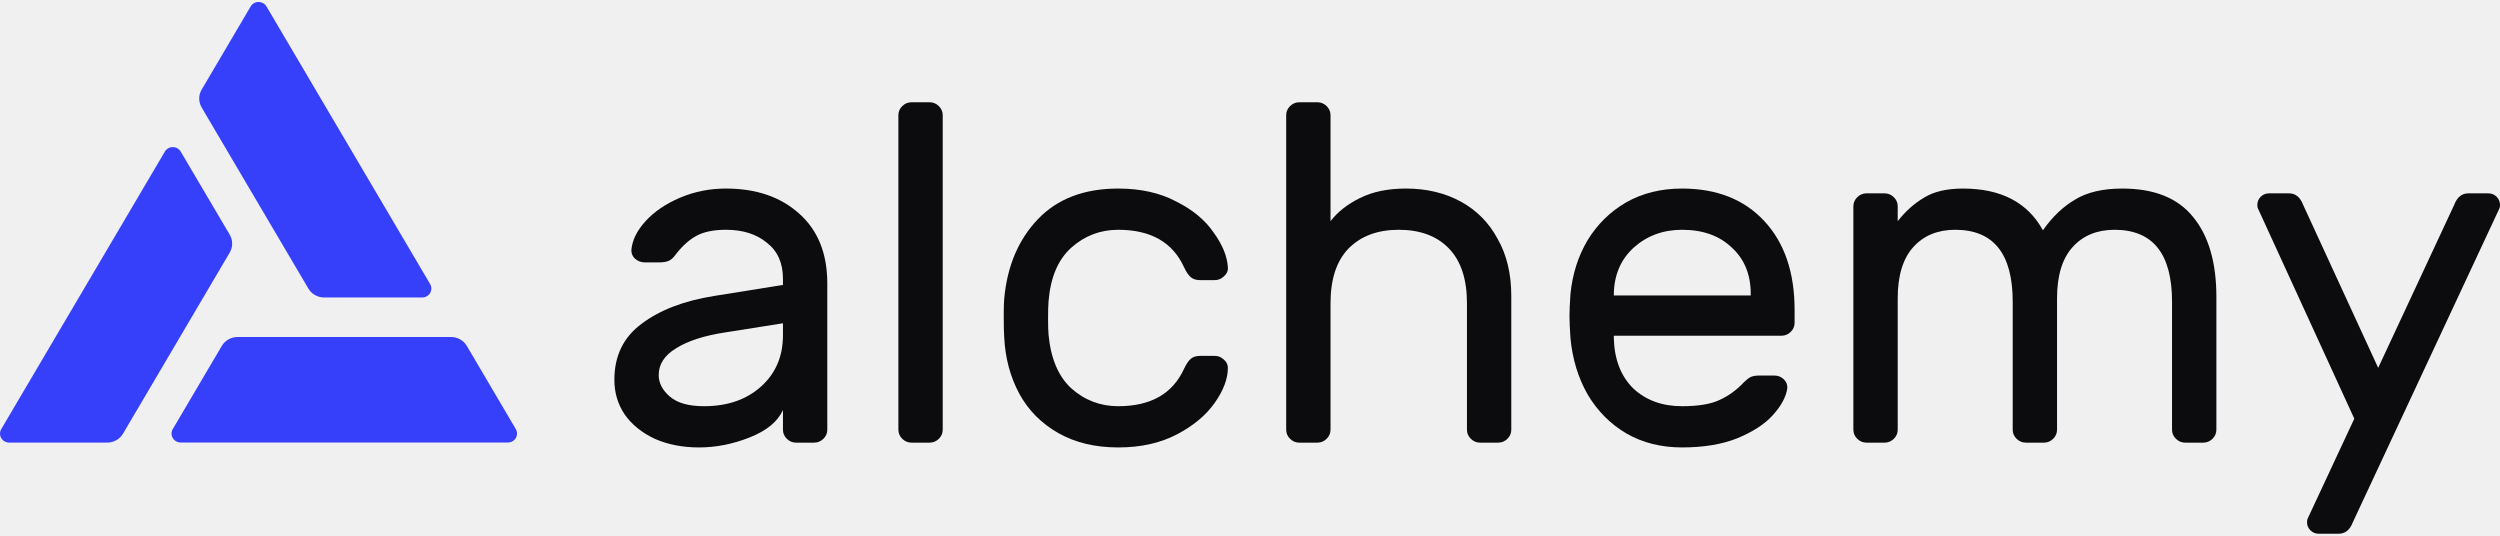
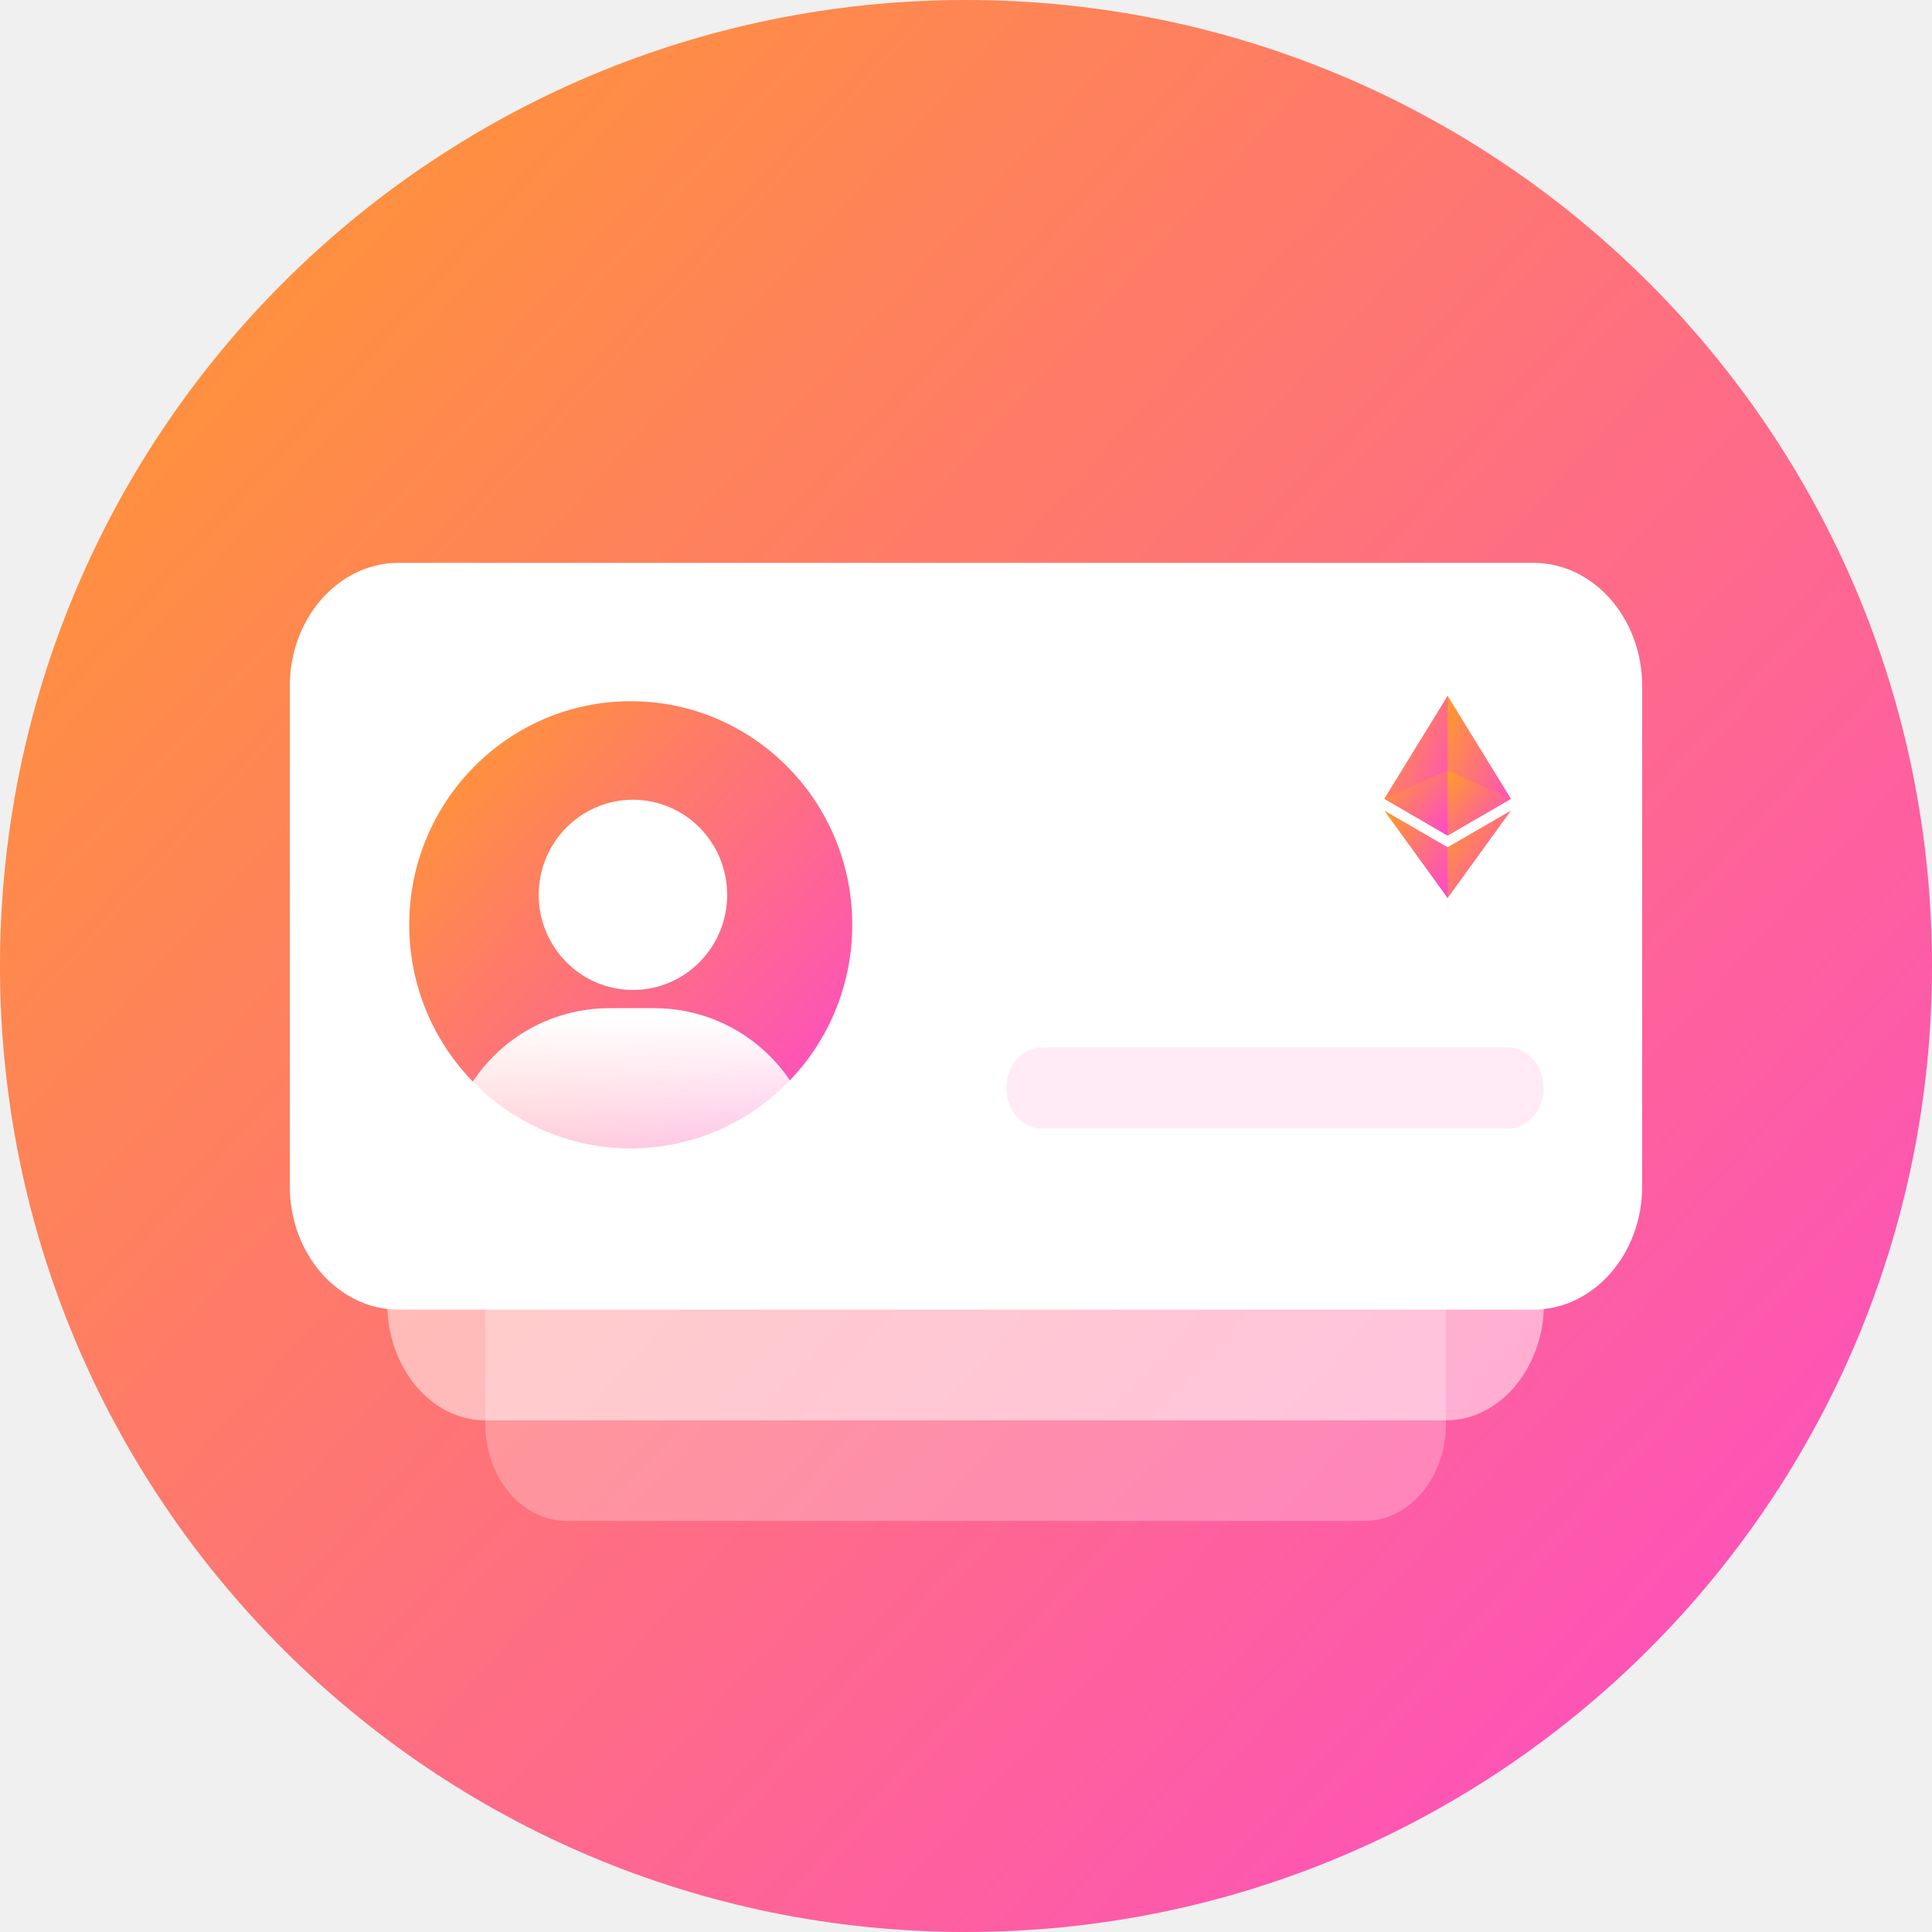
- <svg xmlns="http://www.w3.org/2000/svg" width="280" height="60" viewBox="0 0 280 60" fill="none">
-   <path d="M87.691 31.911V31.213C87.691 29.459 87.09 28.116 85.89 27.186C84.725 26.219 83.198 25.736 81.306 25.736C79.85 25.736 78.704 25.986 77.868 26.488C77.067 26.953 76.303 27.669 75.576 28.635C75.357 28.922 75.121 29.119 74.866 29.226C74.611 29.333 74.266 29.387 73.829 29.387H72.192C71.792 29.387 71.428 29.244 71.101 28.957C70.81 28.671 70.682 28.331 70.719 27.937C70.828 26.863 71.355 25.808 72.301 24.769C73.284 23.695 74.575 22.819 76.176 22.138C77.777 21.458 79.487 21.118 81.306 21.118C84.689 21.118 87.418 22.049 89.492 23.91C91.602 25.772 92.657 28.385 92.657 31.75V48.127C92.657 48.52 92.511 48.86 92.22 49.147C91.929 49.433 91.583 49.576 91.183 49.576H89.164C88.764 49.576 88.418 49.433 88.127 49.147C87.836 48.86 87.691 48.52 87.691 48.127V45.925C87.109 47.214 85.871 48.234 83.98 48.986C82.088 49.737 80.196 50.113 78.304 50.113C76.449 50.113 74.793 49.791 73.338 49.147C71.883 48.467 70.755 47.554 69.955 46.408C69.191 45.263 68.809 43.974 68.809 42.542C68.809 39.858 69.827 37.763 71.865 36.26C73.902 34.721 76.612 33.683 79.996 33.146L87.691 31.911ZM87.691 36.206L81.251 37.227C78.886 37.584 77.049 38.175 75.739 38.998C74.43 39.786 73.775 40.788 73.775 42.005C73.775 42.9 74.193 43.706 75.03 44.422C75.867 45.138 77.14 45.495 78.85 45.495C81.469 45.495 83.598 44.762 85.235 43.294C86.872 41.826 87.691 39.911 87.691 37.549V36.206Z" fill="#0C0C0E" />
-   <path d="M105.585 48.127C105.585 48.52 105.439 48.86 105.148 49.147C104.857 49.433 104.512 49.576 104.111 49.576H102.092C101.692 49.576 101.346 49.433 101.055 49.147C100.764 48.86 100.619 48.52 100.619 48.127V12.903C100.619 12.509 100.764 12.169 101.055 11.883C101.346 11.596 101.692 11.453 102.092 11.453H104.111C104.512 11.453 104.857 11.596 105.148 11.883C105.439 12.169 105.585 12.509 105.585 12.903V48.127Z" fill="#0C0C0E" />
-   <path d="M125.242 45.495C128.88 45.495 131.336 44.099 132.61 41.307C132.864 40.77 133.119 40.395 133.374 40.18C133.628 39.965 133.974 39.858 134.41 39.858H136.048C136.448 39.858 136.793 40.001 137.084 40.287C137.376 40.538 137.521 40.842 137.521 41.2C137.521 42.417 137.03 43.724 136.048 45.12C135.065 46.516 133.646 47.697 131.791 48.663C129.936 49.63 127.753 50.113 125.242 50.113C122.659 50.113 120.422 49.576 118.53 48.502C116.638 47.428 115.183 45.961 114.164 44.099C113.145 42.202 112.582 40.09 112.472 37.763C112.436 37.334 112.418 36.511 112.418 35.294C112.418 34.434 112.436 33.826 112.472 33.468C112.8 29.817 114.055 26.846 116.238 24.555C118.421 22.264 121.422 21.118 125.242 21.118C127.753 21.118 129.917 21.601 131.736 22.568C133.592 23.499 134.993 24.662 135.938 26.058C136.921 27.418 137.448 28.707 137.521 29.924C137.557 30.318 137.412 30.658 137.084 30.944C136.793 31.231 136.448 31.374 136.048 31.374H134.41C133.974 31.374 133.628 31.266 133.374 31.052C133.119 30.837 132.864 30.461 132.61 29.924C131.336 27.132 128.88 25.736 125.242 25.736C123.241 25.736 121.495 26.398 120.003 27.723C118.512 29.047 117.657 31.052 117.438 33.736C117.402 34.13 117.384 34.774 117.384 35.669C117.384 36.493 117.402 37.101 117.438 37.495C117.693 40.18 118.548 42.184 120.003 43.509C121.495 44.833 123.241 45.495 125.242 45.495Z" fill="#0C0C0E" />
-   <path d="M169.265 48.127C169.265 48.52 169.12 48.86 168.828 49.147C168.537 49.433 168.192 49.576 167.792 49.576H165.772C165.372 49.576 165.027 49.433 164.736 49.147C164.444 48.86 164.299 48.52 164.299 48.127V33.951C164.299 31.266 163.626 29.226 162.28 27.83C160.934 26.434 159.06 25.736 156.659 25.736C154.294 25.736 152.42 26.434 151.038 27.83C149.692 29.226 149.019 31.266 149.019 33.951V48.127C149.019 48.52 148.873 48.86 148.582 49.147C148.291 49.433 147.945 49.576 147.545 49.576H145.526C145.126 49.576 144.78 49.433 144.489 49.147C144.198 48.86 144.053 48.52 144.053 48.127V12.903C144.053 12.509 144.198 12.169 144.489 11.883C144.78 11.596 145.126 11.453 145.526 11.453H147.545C147.945 11.453 148.291 11.596 148.582 11.883C148.873 12.169 149.019 12.509 149.019 12.903V24.769C149.819 23.731 150.911 22.872 152.293 22.192C153.712 21.476 155.44 21.118 157.477 21.118C159.769 21.118 161.807 21.601 163.59 22.568C165.372 23.534 166.755 24.93 167.737 26.756C168.756 28.546 169.265 30.676 169.265 33.146V48.127Z" fill="#0C0C0E" />
-   <path d="M188.388 21.118C192.281 21.118 195.355 22.335 197.611 24.769C199.867 27.203 200.995 30.515 200.995 34.703V36.153C200.995 36.546 200.849 36.886 200.558 37.173C200.267 37.459 199.921 37.602 199.521 37.602H180.748V37.925C180.821 40.287 181.549 42.148 182.931 43.509C184.35 44.833 186.169 45.495 188.388 45.495C190.207 45.495 191.608 45.263 192.59 44.797C193.609 44.332 194.519 43.67 195.319 42.811C195.61 42.524 195.865 42.328 196.083 42.22C196.338 42.113 196.665 42.059 197.065 42.059H198.703C199.139 42.059 199.503 42.202 199.794 42.489C200.085 42.775 200.212 43.115 200.176 43.509C200.03 44.475 199.485 45.477 198.539 46.516C197.629 47.518 196.301 48.377 194.555 49.093C192.845 49.773 190.79 50.113 188.388 50.113C186.06 50.113 183.986 49.594 182.167 48.556C180.348 47.482 178.893 46.014 177.801 44.153C176.746 42.292 176.11 40.198 175.891 37.871C175.819 36.797 175.782 35.974 175.782 35.401C175.782 34.828 175.819 34.005 175.891 32.931C176.11 30.712 176.746 28.707 177.801 26.917C178.893 25.127 180.33 23.713 182.113 22.675C183.932 21.637 186.024 21.118 188.388 21.118ZM196.083 33.092V32.931C196.083 30.747 195.374 29.011 193.955 27.723C192.572 26.398 190.717 25.736 188.388 25.736C186.278 25.736 184.477 26.398 182.986 27.723C181.53 29.047 180.785 30.783 180.748 32.931V33.092H196.083Z" fill="#0C0C0E" />
-   <path d="M212.544 24.769C213.417 23.66 214.4 22.783 215.491 22.138C216.583 21.458 218.038 21.118 219.857 21.118C224.114 21.118 227.097 22.675 228.807 25.79C229.862 24.286 231.062 23.141 232.409 22.353C233.755 21.53 235.519 21.118 237.702 21.118C241.267 21.118 243.905 22.174 245.615 24.286C247.361 26.398 248.235 29.387 248.235 33.253V48.127C248.235 48.52 248.089 48.86 247.798 49.147C247.507 49.433 247.161 49.576 246.761 49.576H244.742C244.342 49.576 243.996 49.433 243.705 49.147C243.414 48.86 243.268 48.52 243.268 48.127V33.79C243.268 28.421 241.122 25.736 236.829 25.736C234.864 25.736 233.3 26.38 232.136 27.669C230.971 28.957 230.389 30.873 230.389 33.414V48.127C230.389 48.52 230.244 48.86 229.953 49.147C229.662 49.433 229.316 49.576 228.916 49.576H226.897C226.497 49.576 226.151 49.433 225.86 49.147C225.569 48.86 225.423 48.52 225.423 48.127V33.79C225.423 28.421 223.277 25.736 218.984 25.736C217.019 25.736 215.455 26.38 214.291 27.669C213.126 28.957 212.544 30.873 212.544 33.414V48.127C212.544 48.52 212.399 48.86 212.108 49.147C211.817 49.433 211.471 49.576 211.071 49.576H209.052C208.651 49.576 208.306 49.433 208.015 49.147C207.724 48.86 207.578 48.52 207.578 48.127V23.105C207.578 22.711 207.724 22.371 208.015 22.085C208.306 21.798 208.651 21.655 209.052 21.655H211.071C211.471 21.655 211.817 21.798 212.108 22.085C212.399 22.371 212.544 22.711 212.544 23.105V24.769Z" fill="#0C0C0E" />
-   <path d="M263.519 58.489C263.191 59.349 262.664 59.778 261.936 59.778H259.699C259.335 59.778 259.025 59.653 258.771 59.402C258.516 59.152 258.389 58.847 258.389 58.489C258.389 58.346 258.407 58.221 258.443 58.114L263.682 46.892L252.877 23.32C252.841 23.212 252.822 23.087 252.822 22.944C252.822 22.586 252.95 22.282 253.204 22.031C253.459 21.78 253.768 21.655 254.132 21.655H256.37C257.097 21.655 257.625 22.085 257.952 22.944L266.356 41.2L274.87 22.944C275.197 22.085 275.725 21.655 276.452 21.655H278.69C279.054 21.655 279.363 21.78 279.617 22.031C279.872 22.282 279.999 22.586 279.999 22.944C279.999 23.087 279.981 23.212 279.945 23.32L263.519 58.489Z" fill="#0C0C0E" />
-   <path d="M48.174 31.813L29.85 0.731C29.761 0.578 29.633 0.45 29.477 0.361C29.322 0.271 29.145 0.224 28.965 0.223C28.785 0.222 28.608 0.267 28.452 0.354C28.295 0.442 28.165 0.568 28.075 0.72L22.587 10.034C22.407 10.338 22.312 10.684 22.312 11.036C22.312 11.388 22.407 11.734 22.587 12.039L34.535 32.316C34.715 32.621 34.974 32.874 35.286 33.05C35.597 33.227 35.951 33.319 36.311 33.319H47.286C47.466 33.318 47.643 33.271 47.798 33.183C47.953 33.095 48.083 32.968 48.172 32.816C48.262 32.664 48.31 32.491 48.31 32.315C48.31 32.139 48.264 31.966 48.174 31.813Z" fill="#363FF9" />
-   <path d="M0.141 48.058L18.466 16.976C18.555 16.824 18.685 16.697 18.84 16.609C18.996 16.521 19.172 16.475 19.352 16.475C19.532 16.475 19.708 16.521 19.863 16.609C20.019 16.697 20.148 16.824 20.238 16.976L25.729 26.281C25.909 26.586 26.003 26.933 26.003 27.285C26.003 27.637 25.909 27.984 25.729 28.289L13.78 48.566C13.601 48.871 13.343 49.124 13.032 49.3C12.72 49.477 12.367 49.569 12.008 49.569H1.029C0.848 49.569 0.67 49.523 0.514 49.435C0.357 49.347 0.227 49.219 0.136 49.066C0.046 48.913 -0.001 48.738 1.15957e-05 48.561C0.001 48.384 0.05 48.21 0.141 48.058Z" fill="#363FF9" />
-   <path d="M20.236 49.562H56.884C57.064 49.562 57.241 49.515 57.396 49.427C57.552 49.339 57.681 49.212 57.771 49.059C57.86 48.907 57.907 48.734 57.907 48.558C57.907 48.382 57.859 48.209 57.769 48.056L52.287 38.746C52.107 38.441 51.848 38.187 51.536 38.011C51.225 37.835 50.871 37.743 50.511 37.743H26.614C26.254 37.743 25.901 37.835 25.589 38.011C25.277 38.187 25.019 38.441 24.839 38.746L19.351 48.056C19.261 48.209 19.213 48.382 19.213 48.558C19.212 48.734 19.259 48.907 19.349 49.059C19.439 49.212 19.568 49.339 19.724 49.427C19.879 49.515 20.056 49.562 20.236 49.562Z" fill="#363FF9" />
+ <svg xmlns="http://www.w3.org/2000/svg" width="40" height="40" viewBox="0 0 40 40" fill="none">
+   <path d="M40 20C40 31.046 31.046 40 20 40C8.954 40 0 31.046 0 20C0 8.954 8.954 0 20 0C31.046 0 40 8.954 40 20Z" fill="url(#paint0_linear_394_4749)" />
+   <path opacity="0.5" d="M29.935 17.015H10.049C8.927 17.015 8.017 18.104 8.017 19.447V26.976C8.017 28.319 8.927 29.407 10.049 29.407H29.935C31.057 29.407 31.967 28.319 31.967 26.976V19.447C31.967 18.104 31.057 17.015 29.935 17.015Z" fill="white" />
+   <path opacity="0.25" d="M28.249 21.233H11.735C10.803 21.233 10.047 22.134 10.047 23.246V29.477C10.047 30.589 10.803 31.49 11.735 31.49H28.249C29.181 31.49 29.937 30.589 29.937 29.477V23.246C29.937 22.134 29.181 21.233 28.249 21.233Z" fill="white" />
+   <path d="M31.746 11.653H8.254C7.009 11.653 6 12.797 6 14.208V24.559C6 25.97 7.009 27.114 8.254 27.114H31.746C32.991 27.114 34 25.97 34 24.559V14.208C34 12.797 32.991 11.653 31.746 11.653Z" fill="white" />
+   <path d="M17.645 19.147C17.645 21.704 15.592 23.776 13.059 23.776C10.526 23.776 8.473 21.704 8.473 19.147C8.473 16.591 10.526 14.518 13.059 14.518C15.592 14.518 17.645 16.591 17.645 19.147Z" fill="url(#paint1_linear_394_4749)" />
+   <path fill-rule="evenodd" clip-rule="evenodd" d="M13.105 20.496C14.182 20.496 15.055 19.614 15.055 18.527C15.055 17.44 14.182 16.558 13.105 16.558C12.027 16.558 11.154 17.44 11.154 18.527C11.154 19.614 12.027 20.496 13.105 20.496ZM12.618 20.873C10.745 20.873 9.227 22.391 9.227 24.263H16.934C16.934 22.391 15.416 20.873 13.544 20.873H12.618Z" fill="url(#paint2_linear_394_4749)" />
+   <path d="M29.971 14.406L29.942 14.501V17.27L29.971 17.298L31.282 16.538L29.971 14.406Z" fill="url(#paint3_linear_394_4749)" />
+   <path d="M29.971 14.406L28.66 16.538L29.971 17.298V15.954V14.406Z" fill="url(#paint4_linear_394_4749)" />
+   <path d="M29.971 17.541L29.955 17.561V18.547L29.971 18.593L31.283 16.782L29.971 17.541Z" fill="url(#paint5_linear_394_4749)" />
+   <path d="M29.971 18.593V17.541L28.66 16.782L29.971 18.593Z" fill="url(#paint6_linear_394_4749)" />
+   <path d="M29.971 17.298L31.282 16.538L29.971 15.954V17.298Z" fill="url(#paint7_linear_394_4749)" />
+   <path d="M28.66 16.538L29.971 17.298V15.954L28.66 16.538Z" fill="url(#paint8_linear_394_4749)" />
+   <path opacity="0.4" d="M31.218 21.683H21.576C21.166 21.683 20.834 22.061 20.834 22.526C20.834 22.992 21.166 23.369 21.576 23.369H31.218C31.628 23.369 31.96 22.992 31.96 22.526C31.96 22.061 31.628 21.683 31.218 21.683Z" fill="#FFCDE6" />
+   <defs>
+     <linearGradient id="paint0_linear_394_4749" x1="0" y1="0" x2="41.915" y2="37.881" gradientUnits="userSpaceOnUse">
+       <stop stop-color="#FF9C27" />
+       <stop offset="1" stop-color="#FD48CE" />
+     </linearGradient>
+     <linearGradient id="paint1_linear_394_4749" x1="8.473" y1="14.518" x2="18.164" y2="23.197" gradientUnits="userSpaceOnUse">
+       <stop stop-color="#FF9C27" />
+       <stop offset="1" stop-color="#FD48CE" />
+     </linearGradient>
+     <linearGradient id="paint2_linear_394_4749" x1="13.081" y1="16.558" x2="13.081" y2="27.102" gradientUnits="userSpaceOnUse">
+       <stop offset="0.427" stop-color="white" />
+       <stop offset="1" stop-color="white" stop-opacity="0.27" />
+     </linearGradient>
+     <linearGradient id="paint3_linear_394_4749" x1="29.942" y1="14.406" x2="32.112" y2="15.314" gradientUnits="userSpaceOnUse">
+       <stop stop-color="#FF9C27" />
+       <stop offset="1" stop-color="#FD48CE" />
+     </linearGradient>
+     <linearGradient id="paint4_linear_394_4749" x1="28.66" y1="14.406" x2="30.797" y2="15.281" gradientUnits="userSpaceOnUse">
+       <stop stop-color="#FF9C27" />
+       <stop offset="1" stop-color="#FD48CE" />
+     </linearGradient>
+     <linearGradient id="paint5_linear_394_4749" x1="29.955" y1="16.782" x2="31.711" y2="17.946" gradientUnits="userSpaceOnUse">
+       <stop stop-color="#FF9C27" />
+       <stop offset="1" stop-color="#FD48CE" />
+     </linearGradient>
+     <linearGradient id="paint6_linear_394_4749" x1="28.66" y1="16.782" x2="30.408" y2="17.925" gradientUnits="userSpaceOnUse">
+       <stop stop-color="#FF9C27" />
+       <stop offset="1" stop-color="#FD48CE" />
+     </linearGradient>
+     <linearGradient id="paint7_linear_394_4749" x1="29.971" y1="15.954" x2="31.375" y2="17.192" gradientUnits="userSpaceOnUse">
+       <stop stop-color="#FF9C27" />
+       <stop offset="1" stop-color="#FD48CE" />
+     </linearGradient>
+     <linearGradient id="paint8_linear_394_4749" x1="28.66" y1="15.954" x2="30.064" y2="17.192" gradientUnits="userSpaceOnUse">
+       <stop stop-color="#FF9C27" />
+       <stop offset="1" stop-color="#FD48CE" />
+     </linearGradient>
+   </defs>
</svg>
